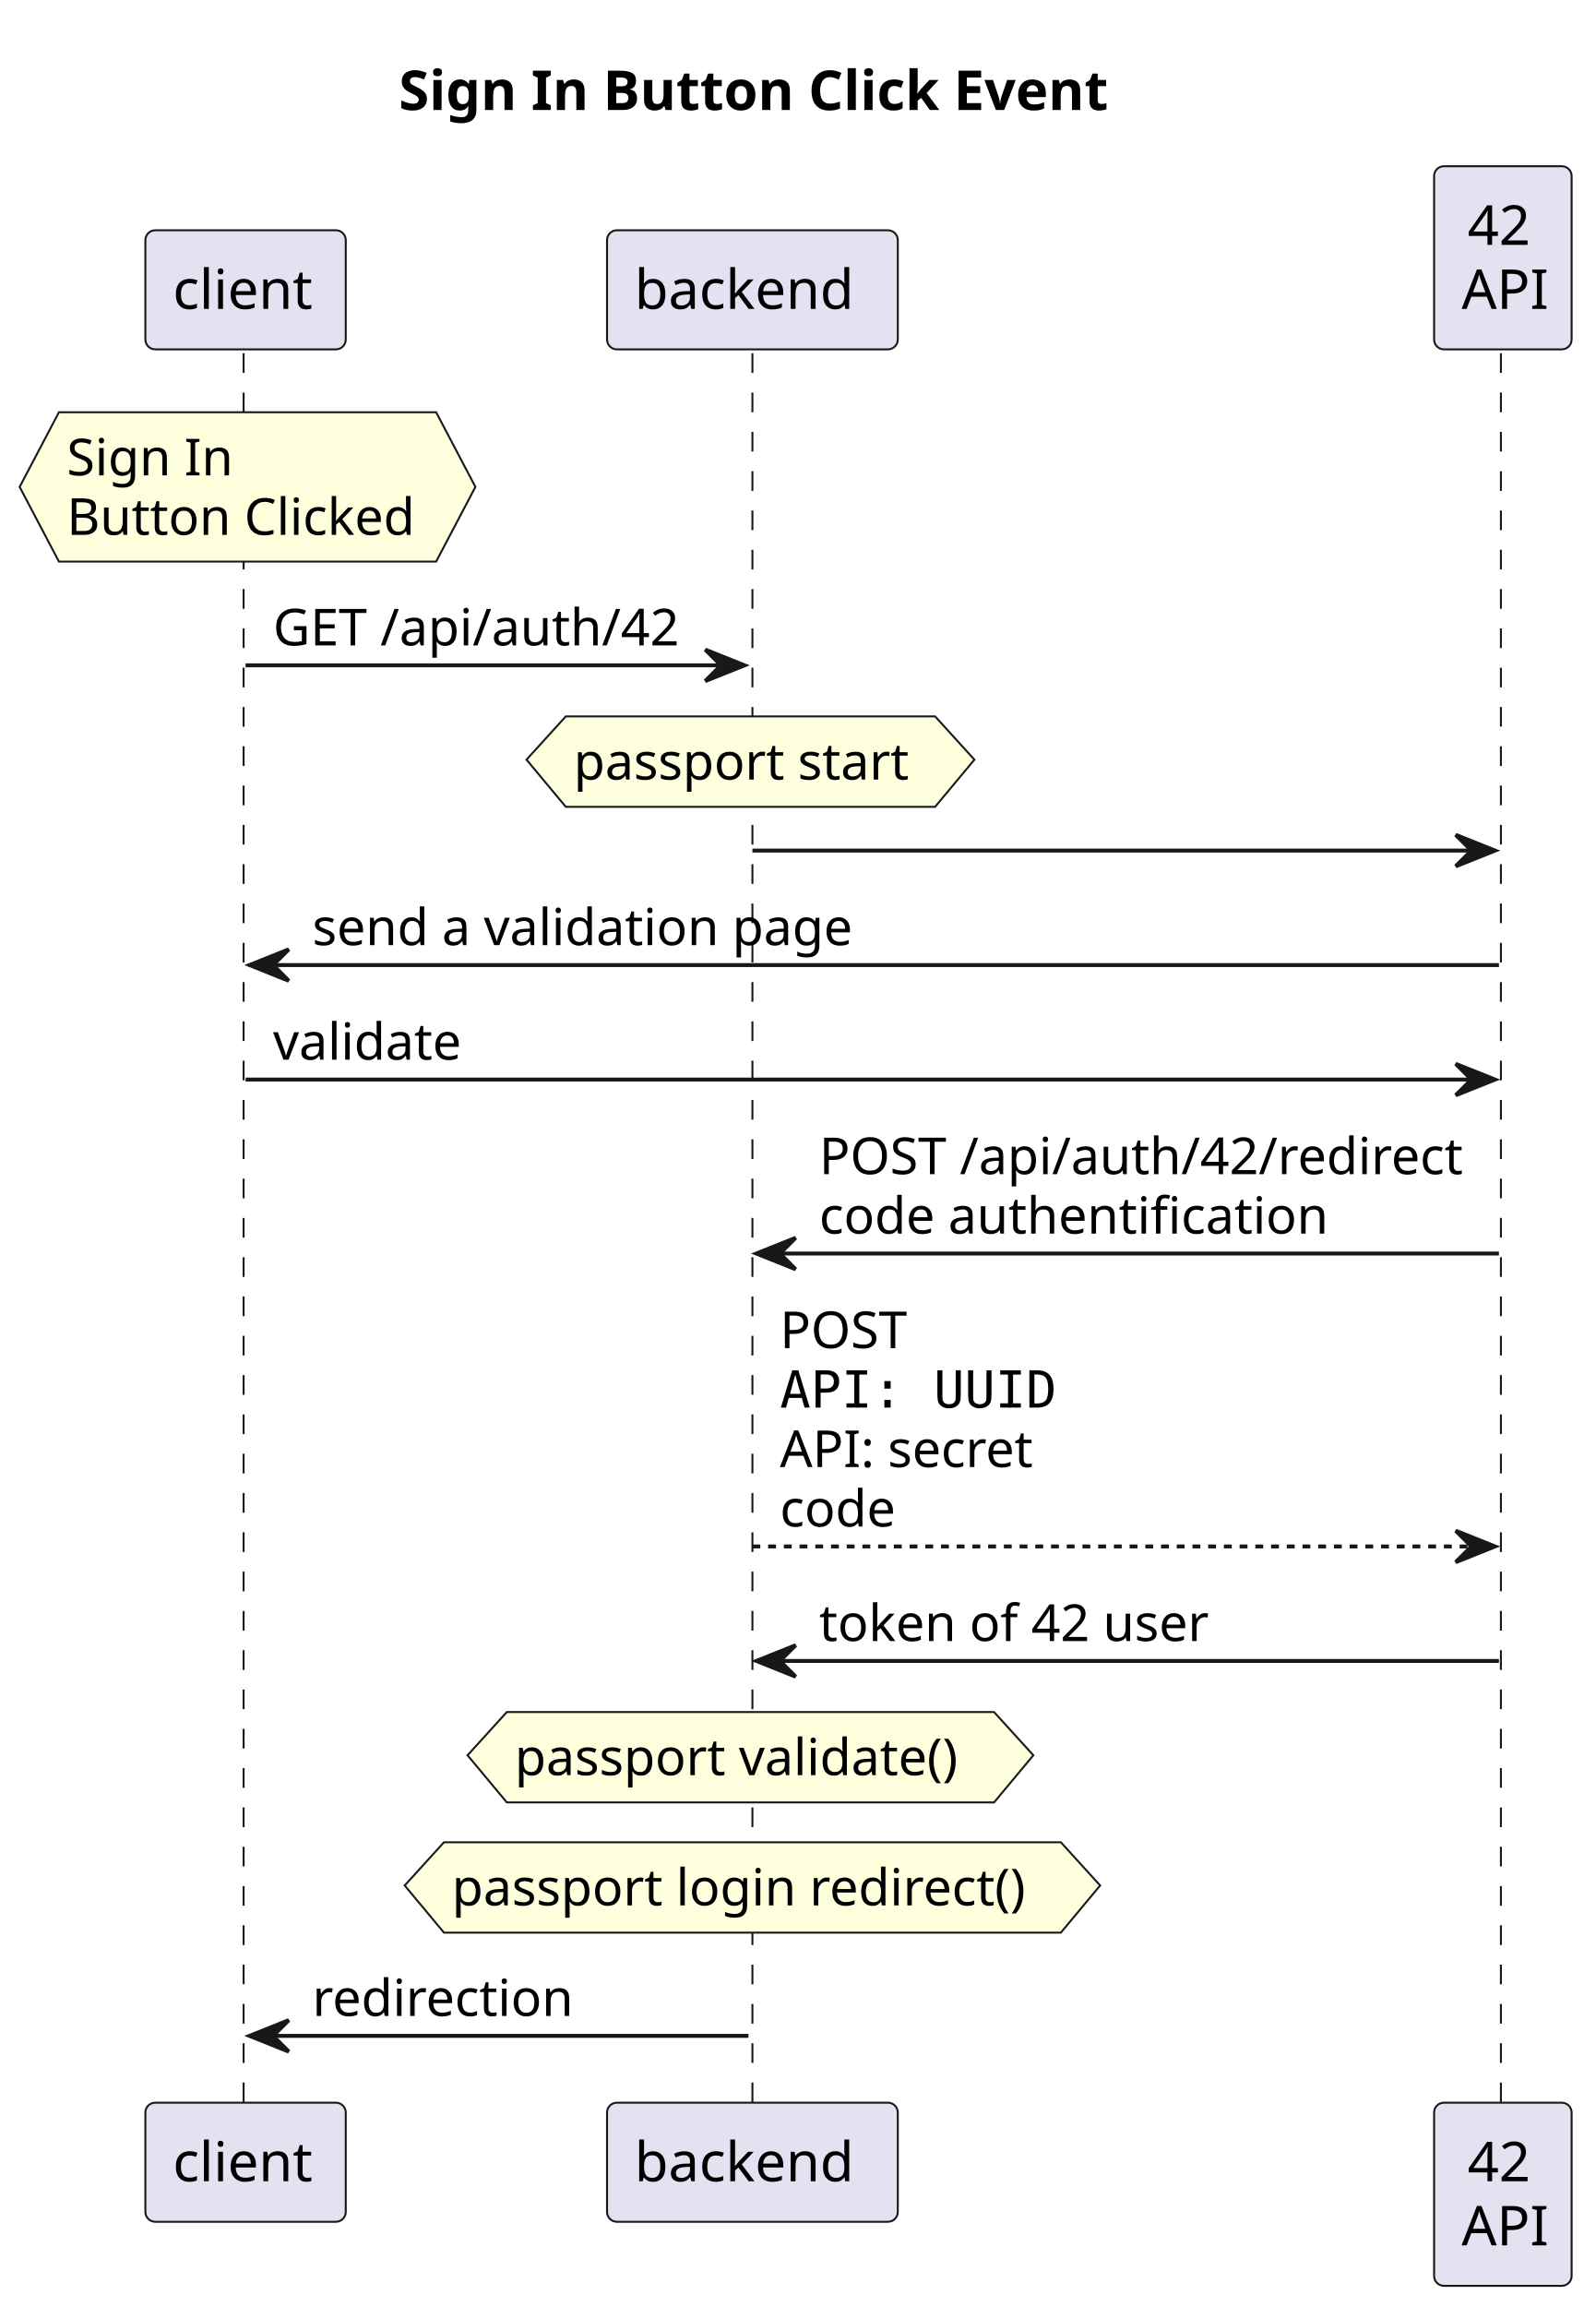
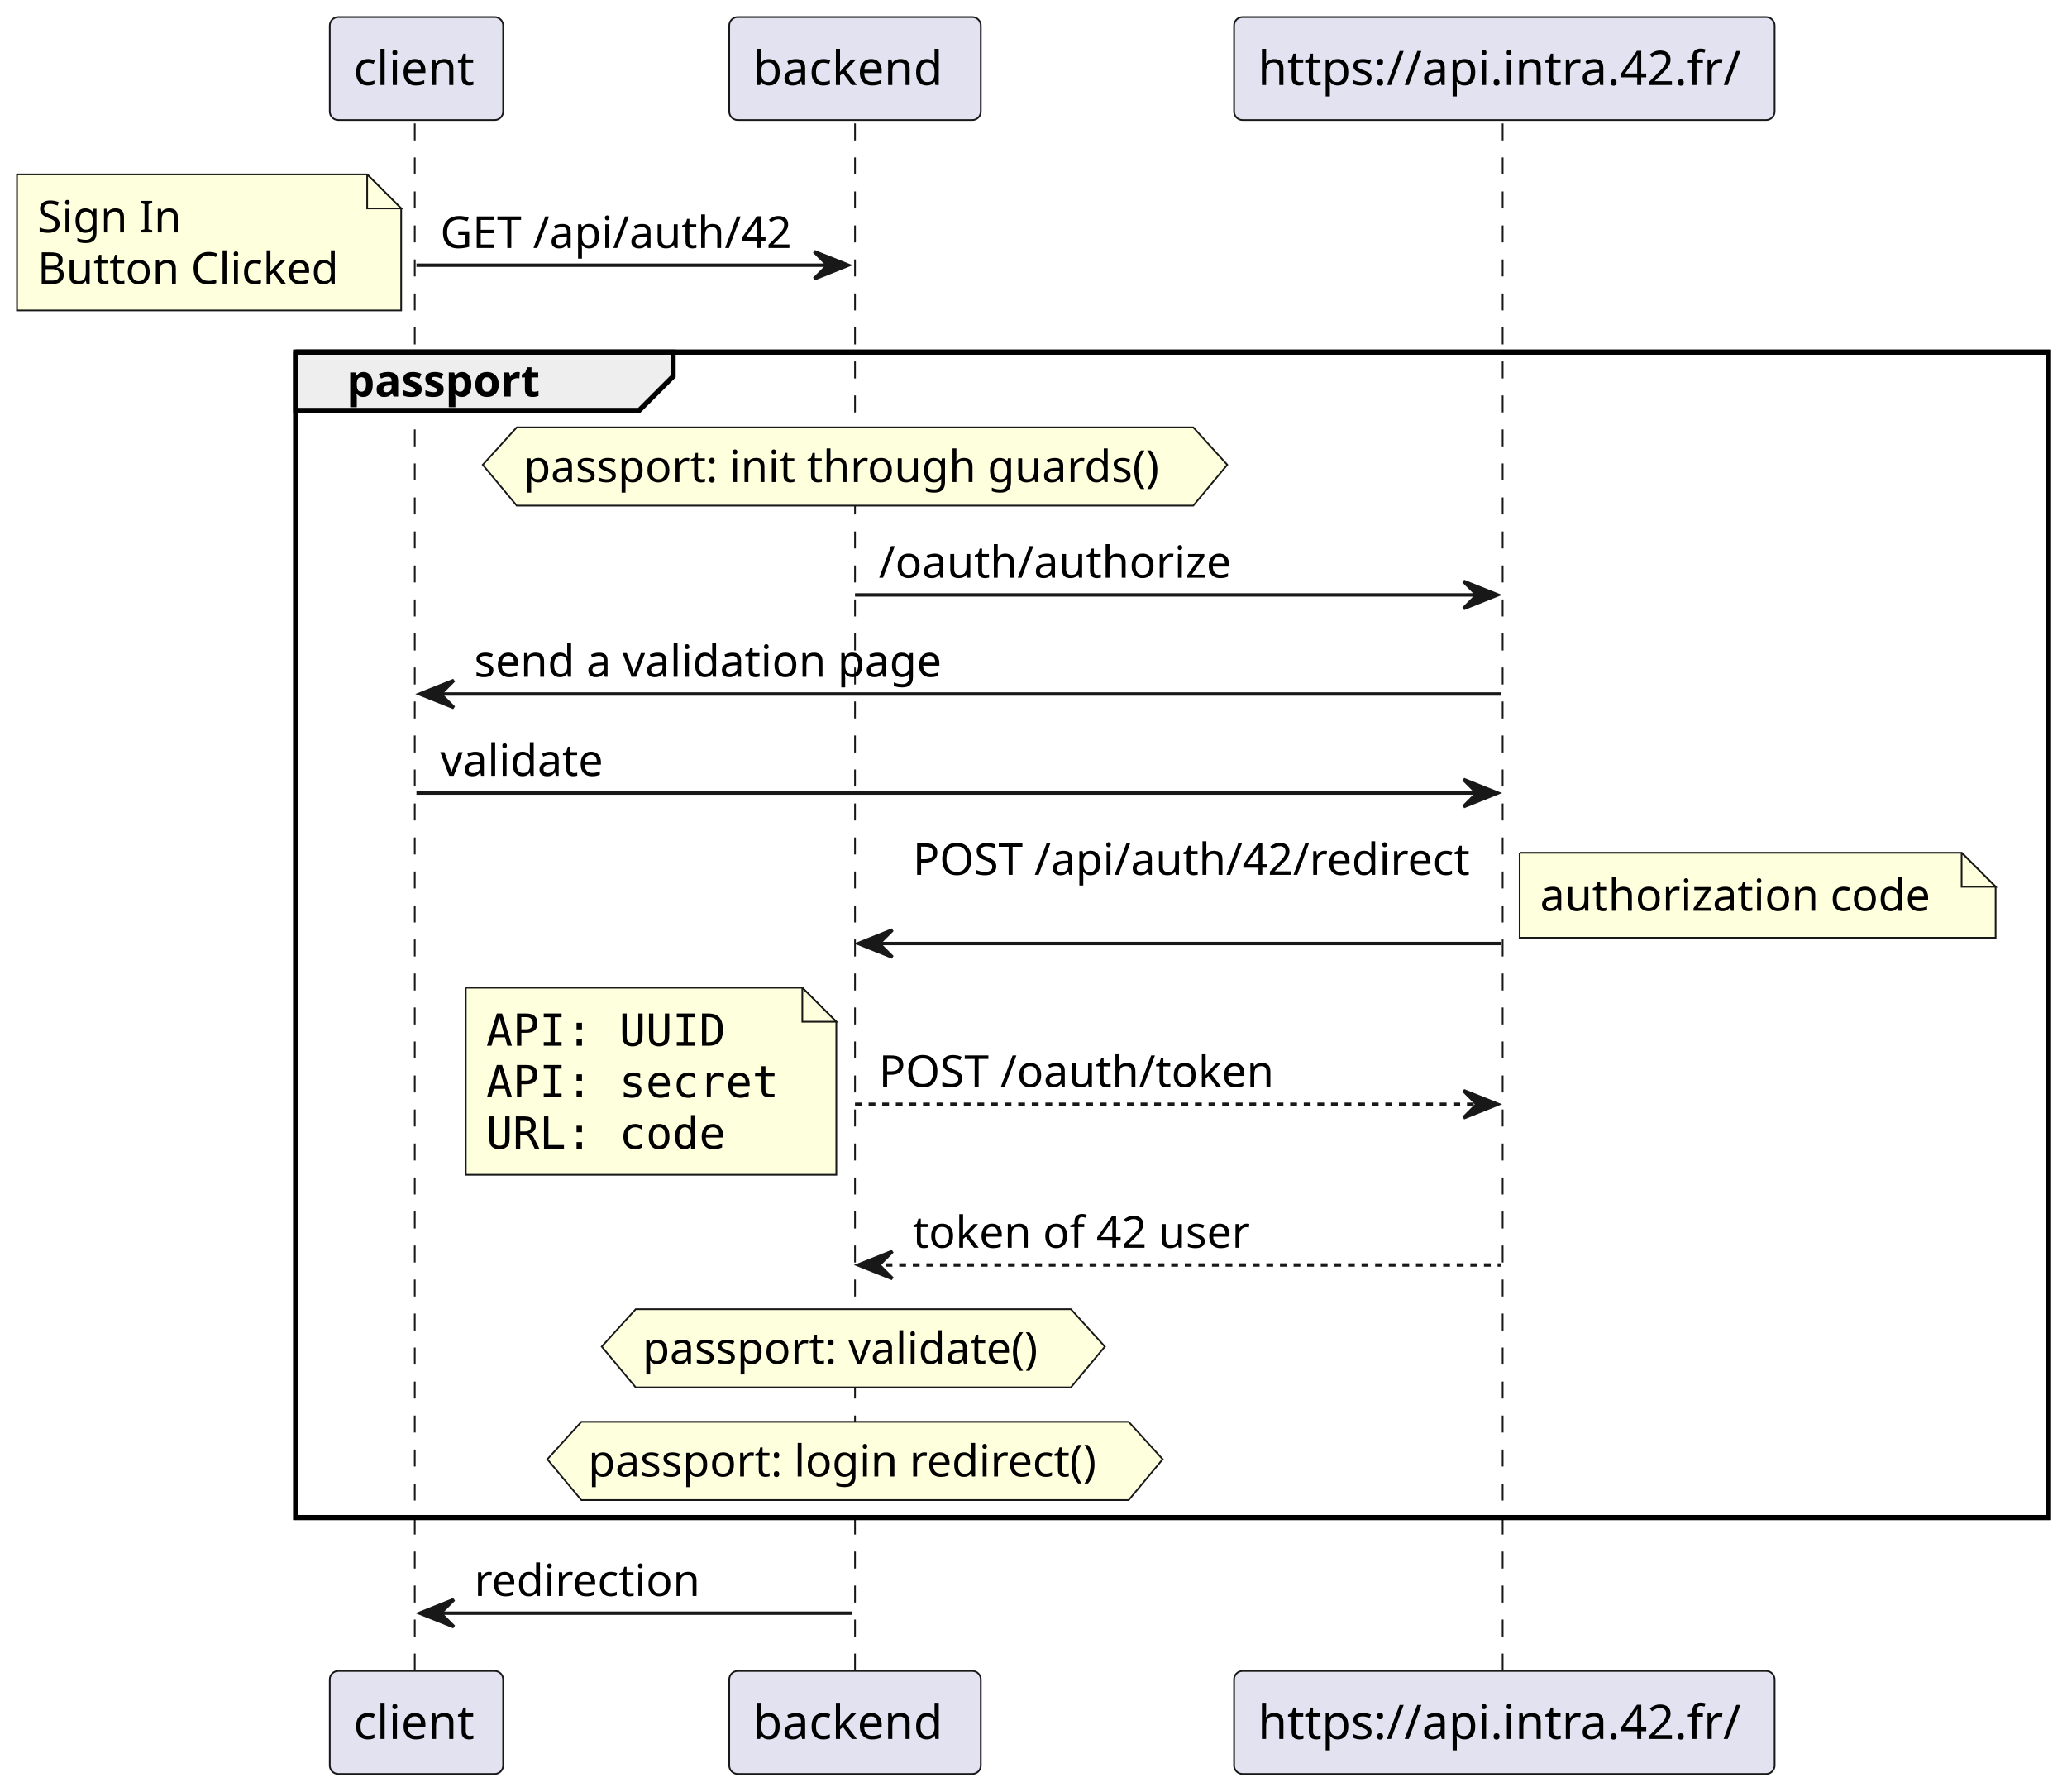
- <svg xmlns="http://www.w3.org/2000/svg" contentStyleType="text/css" height="587px" preserveAspectRatio="none" style="width:406px;height:587px;background:#FFFFFF;" version="1.1" viewBox="0 0 406 587" width="406px" zoomAndPan="magnify">
+ <svg xmlns="http://www.w3.org/2000/svg" contentStyleType="text/css" height="527px" preserveAspectRatio="none" style="width:608px;height:527px;background:#FFFFFF;" version="1.1" viewBox="0 0 608 527" width="608px" zoomAndPan="magnify">
  <defs />
  <g>
-     <text fill="#000000" font-family="sans-serif" font-size="14" font-weight="bold" lengthAdjust="spacing" textLength="201" x="101.5" y="27.995">Sign In Button Click Event</text>
-     <line style="stroke:#181818;stroke-width:0.5;stroke-dasharray:5.0,5.0;" x1="62" x2="62" y1="89.891" y2="536.016" />
-     <line style="stroke:#181818;stroke-width:0.5;stroke-dasharray:5.0,5.0;" x1="191.5" x2="191.5" y1="89.891" y2="536.016" />
-     <line style="stroke:#181818;stroke-width:0.5;stroke-dasharray:5.0,5.0;" x1="382" x2="382" y1="89.891" y2="536.016" />
-     <rect fill="#E2E2F0" height="30.297" rx="2.5" ry="2.5" style="stroke:#181818;stroke-width:0.5;" width="51" x="37" y="58.594" />
-     <text fill="#000000" font-family="sans-serif" font-size="14" lengthAdjust="spacing" textLength="37" x="44" y="78.589">client</text>
-     <rect fill="#E2E2F0" height="30.297" rx="2.5" ry="2.5" style="stroke:#181818;stroke-width:0.5;" width="51" x="37" y="535.016" />
-     <text fill="#000000" font-family="sans-serif" font-size="14" lengthAdjust="spacing" textLength="37" x="44" y="555.011">client</text>
-     <rect fill="#E2E2F0" height="30.297" rx="2.5" ry="2.5" style="stroke:#181818;stroke-width:0.5;" width="74" x="154.5" y="58.594" />
-     <text fill="#000000" font-family="sans-serif" font-size="14" lengthAdjust="spacing" textLength="60" x="161.5" y="78.589">backend</text>
-     <rect fill="#E2E2F0" height="30.297" rx="2.5" ry="2.5" style="stroke:#181818;stroke-width:0.5;" width="74" x="154.5" y="535.016" />
-     <text fill="#000000" font-family="sans-serif" font-size="14" lengthAdjust="spacing" textLength="60" x="161.5" y="555.011">backend</text>
-     <rect fill="#E2E2F0" height="46.594" rx="2.5" ry="2.5" style="stroke:#181818;stroke-width:0.5;" width="35" x="365" y="42.297" />
-     <text fill="#000000" font-family="sans-serif" font-size="14" lengthAdjust="spacing" textLength="18" x="373.5" y="62.292">42</text>
-     <text fill="#000000" font-family="sans-serif" font-size="14" lengthAdjust="spacing" textLength="21" x="372" y="78.589">API</text>
-     <rect fill="#E2E2F0" height="46.594" rx="2.5" ry="2.5" style="stroke:#181818;stroke-width:0.5;" width="35" x="365" y="535.016" />
-     <text fill="#000000" font-family="sans-serif" font-size="14" lengthAdjust="spacing" textLength="18" x="373.5" y="555.011">42</text>
-     <text fill="#000000" font-family="sans-serif" font-size="14" lengthAdjust="spacing" textLength="21" x="372" y="571.308">API</text>
-     <polygon fill="#FEFFDD" points="15,104.891,111,104.891,121,123.891,111,142.891,15,142.891,5,123.891,15,104.891" style="stroke:#181818;stroke-width:0.5;" />
-     <text fill="#000000" font-family="sans-serif" font-size="13" lengthAdjust="spacing" textLength="43" x="17" y="120.957">Sign In</text>
-     <text fill="#000000" font-family="sans-serif" font-size="13" lengthAdjust="spacing" textLength="92" x="17" y="136.09">Button Clicked</text>
-     <polygon fill="#181818" points="179.5,165.289,189.5,169.289,179.5,173.289,183.5,169.289" style="stroke:#181818;stroke-width:1.0;" />
-     <line style="stroke:#181818;stroke-width:1.0;" x1="62.5" x2="185.5" y1="169.289" y2="169.289" />
-     <text fill="#000000" font-family="sans-serif" font-size="13" lengthAdjust="spacing" textLength="105" x="69.5" y="164.223">GET /api/auth/42</text>
-     <polygon fill="#FEFFDD" points="144,182.289,238,182.289,248,193.289,238,205.289,144,205.289,134,193.289,144,182.289" style="stroke:#181818;stroke-width:0.5;" />
-     <text fill="#000000" font-family="sans-serif" font-size="13" lengthAdjust="spacing" textLength="90" x="146" y="198.356">passport start</text>
-     <polygon fill="#181818" points="370.5,212.422,380.5,216.422,370.5,220.422,374.5,216.422" style="stroke:#181818;stroke-width:1.0;" />
-     <line style="stroke:#181818;stroke-width:1.0;" x1="191.5" x2="376.5" y1="216.422" y2="216.422" />
-     <polygon fill="#181818" points="73.5,241.555,63.5,245.555,73.5,249.555,69.5,245.555" style="stroke:#181818;stroke-width:1.0;" />
-     <line style="stroke:#181818;stroke-width:1.0;" x1="67.5" x2="381.5" y1="245.555" y2="245.555" />
-     <text fill="#000000" font-family="sans-serif" font-size="13" lengthAdjust="spacing" textLength="144" x="79.5" y="240.489">send a validation page</text>
-     <polygon fill="#181818" points="370.5,270.688,380.5,274.688,370.5,278.688,374.5,274.688" style="stroke:#181818;stroke-width:1.0;" />
-     <line style="stroke:#181818;stroke-width:1.0;" x1="62.5" x2="376.5" y1="274.688" y2="274.688" />
-     <text fill="#000000" font-family="sans-serif" font-size="13" lengthAdjust="spacing" textLength="50" x="69.5" y="269.622">validate</text>
-     <polygon fill="#181818" points="202.5,314.953,192.5,318.953,202.5,322.953,198.5,318.953" style="stroke:#181818;stroke-width:1.0;" />
-     <line style="stroke:#181818;stroke-width:1.0;" x1="196.5" x2="381.5" y1="318.953" y2="318.953" />
-     <text fill="#000000" font-family="sans-serif" font-size="13" lengthAdjust="spacing" textLength="167" x="208.5" y="298.754">POST /api/auth/42/redirect</text>
-     <text fill="#000000" font-family="sans-serif" font-size="13" lengthAdjust="spacing" textLength="134" x="208.5" y="313.887">code authentification</text>
-     <polygon fill="#181818" points="370.5,389.484,380.5,393.484,370.5,397.484,374.5,393.484" style="stroke:#181818;stroke-width:1.0;" />
-     <line style="stroke:#181818;stroke-width:1.0;stroke-dasharray:2.0,2.0;" x1="191.5" x2="376.5" y1="393.484" y2="393.484" />
-     <text fill="#000000" font-family="sans-serif" font-size="13" lengthAdjust="spacing" textLength="34" x="198.5" y="343.02">POST</text>
-     <text fill="#000000" font-family="monospace" font-size="13" lengthAdjust="spacing" textLength="72" x="198.5" y="358.153">API: UUID</text>
-     <text fill="#000000" font-family="sans-serif" font-size="13" lengthAdjust="spacing" textLength="68" x="198.5" y="373.286">API: secret</text>
-     <text fill="#000000" font-family="sans-serif" font-size="13" lengthAdjust="spacing" textLength="31" x="198.5" y="388.418">code</text>
-     <polygon fill="#181818" points="202.5,418.617,192.5,422.617,202.5,426.617,198.5,422.617" style="stroke:#181818;stroke-width:1.0;" />
-     <line style="stroke:#181818;stroke-width:1.0;" x1="196.5" x2="381.5" y1="422.617" y2="422.617" />
-     <text fill="#000000" font-family="sans-serif" font-size="13" lengthAdjust="spacing" textLength="104" x="208.5" y="417.551">token of 42 user</text>
-     <polygon fill="#FEFFDD" points="129,435.617,253,435.617,263,446.617,253,458.617,129,458.617,119,446.617,129,435.617" style="stroke:#181818;stroke-width:0.5;" />
-     <text fill="#000000" font-family="sans-serif" font-size="13" lengthAdjust="spacing" textLength="120" x="131" y="451.684">passport validate()</text>
-     <polygon fill="#FEFFDD" points="113,468.75,270,468.75,280,479.75,270,491.75,113,491.75,103,479.75,113,468.75" style="stroke:#181818;stroke-width:0.5;" />
-     <text fill="#000000" font-family="sans-serif" font-size="13" lengthAdjust="spacing" textLength="153" x="115" y="484.817">passport login redirect()</text>
-     <polygon fill="#181818" points="73.5,514.016,63.5,518.016,73.5,522.016,69.5,518.016" style="stroke:#181818;stroke-width:1.0;" />
-     <line style="stroke:#181818;stroke-width:1.0;" x1="67.5" x2="190.5" y1="518.016" y2="518.016" />
-     <text fill="#000000" font-family="sans-serif" font-size="13" lengthAdjust="spacing" textLength="68" x="79.5" y="512.95">redirection</text>
+     <rect fill="none" height="342.727" style="stroke:#000000;stroke-width:1.5;" width="515.5" x="87" y="103.562" />
+     <line style="stroke:#181818;stroke-width:0.5;stroke-dasharray:5.0,5.0;" x1="122" x2="122" y1="36.297" y2="492.422" />
+     <line style="stroke:#181818;stroke-width:0.5;stroke-dasharray:5.0,5.0;" x1="251.5" x2="251.5" y1="36.297" y2="492.422" />
+     <line style="stroke:#181818;stroke-width:0.5;stroke-dasharray:5.0,5.0;" x1="442" x2="442" y1="36.297" y2="492.422" />
+     <rect fill="#E2E2F0" height="30.297" rx="2.5" ry="2.5" style="stroke:#181818;stroke-width:0.5;" width="51" x="97" y="5" />
+     <text fill="#000000" font-family="sans-serif" font-size="14" lengthAdjust="spacing" textLength="37" x="104" y="24.995">client</text>
+     <rect fill="#E2E2F0" height="30.297" rx="2.5" ry="2.5" style="stroke:#181818;stroke-width:0.5;" width="51" x="97" y="491.422" />
+     <text fill="#000000" font-family="sans-serif" font-size="14" lengthAdjust="spacing" textLength="37" x="104" y="511.417">client</text>
+     <rect fill="#E2E2F0" height="30.297" rx="2.5" ry="2.5" style="stroke:#181818;stroke-width:0.5;" width="74" x="214.5" y="5" />
+     <text fill="#000000" font-family="sans-serif" font-size="14" lengthAdjust="spacing" textLength="60" x="221.5" y="24.995">backend</text>
+     <rect fill="#E2E2F0" height="30.297" rx="2.5" ry="2.5" style="stroke:#181818;stroke-width:0.5;" width="74" x="214.5" y="491.422" />
+     <text fill="#000000" font-family="sans-serif" font-size="14" lengthAdjust="spacing" textLength="60" x="221.5" y="511.417">backend</text>
+     <rect fill="#E2E2F0" height="30.297" rx="2.5" ry="2.5" style="stroke:#181818;stroke-width:0.5;" width="159" x="363" y="5" />
+     <text fill="#000000" font-family="sans-serif" font-size="14" lengthAdjust="spacing" textLength="145" x="370" y="24.995">https://api.intra.42.fr/</text>
+     <rect fill="#E2E2F0" height="30.297" rx="2.5" ry="2.5" style="stroke:#181818;stroke-width:0.5;" width="159" x="363" y="491.422" />
+     <text fill="#000000" font-family="sans-serif" font-size="14" lengthAdjust="spacing" textLength="145" x="370" y="511.417">https://api.intra.42.fr/</text>
+     <polygon fill="#181818" points="239.5,73.996,249.5,77.996,239.5,81.996,243.5,77.996" style="stroke:#181818;stroke-width:1.0;" />
+     <line style="stroke:#181818;stroke-width:1.0;" x1="122.5" x2="245.5" y1="77.996" y2="77.996" />
+     <text fill="#000000" font-family="sans-serif" font-size="13" lengthAdjust="spacing" textLength="105" x="129.5" y="72.93">GET /api/auth/42</text>
+     <path d="M5,51.297 L5,91.297 L118,91.297 L118,61.297 L108,51.297 L5,51.297 " fill="#FEFFDD" style="stroke:#181818;stroke-width:0.5;" />
+     <path d="M108,51.297 L108,61.297 L118,61.297 L108,51.297 " fill="#FEFFDD" style="stroke:#181818;stroke-width:0.5;" />
+     <text fill="#000000" font-family="sans-serif" font-size="13" lengthAdjust="spacing" textLength="43" x="11" y="68.364">Sign In</text>
+     <text fill="#000000" font-family="sans-serif" font-size="13" lengthAdjust="spacing" textLength="92" x="11" y="83.497">Button Clicked</text>
+     <path d="M87,103.562 L198,103.562 L198,110.695 L188,120.695 L87,120.695 L87,103.562 " fill="#EEEEEE" style="stroke:#000000;stroke-width:1.5;" />
+     <rect fill="none" height="342.727" style="stroke:#000000;stroke-width:1.5;" width="515.5" x="87" y="103.562" />
+     <text fill="#000000" font-family="sans-serif" font-size="13" font-weight="bold" lengthAdjust="spacing" textLength="66" x="102" y="116.629">passport</text>
+     <polygon fill="#FEFFDD" points="152,125.695,351,125.695,361,136.695,351,148.695,152,148.695,142,136.695,152,125.695" style="stroke:#181818;stroke-width:0.5;" />
+     <text fill="#000000" font-family="sans-serif" font-size="13" lengthAdjust="spacing" textLength="195" x="154" y="141.762">passport: init through guards()</text>
+     <polygon fill="#181818" points="430.5,170.961,440.5,174.961,430.5,178.961,434.5,174.961" style="stroke:#181818;stroke-width:1.0;" />
+     <line style="stroke:#181818;stroke-width:1.0;" x1="251.5" x2="436.5" y1="174.961" y2="174.961" />
+     <text fill="#000000" font-family="sans-serif" font-size="13" lengthAdjust="spacing" textLength="105" x="258.5" y="169.895">/oauth/authorize</text>
+     <polygon fill="#181818" points="133.5,200.094,123.5,204.094,133.5,208.094,129.5,204.094" style="stroke:#181818;stroke-width:1.0;" />
+     <line style="stroke:#181818;stroke-width:1.0;" x1="127.5" x2="441.5" y1="204.094" y2="204.094" />
+     <text fill="#000000" font-family="sans-serif" font-size="13" lengthAdjust="spacing" textLength="144" x="139.5" y="199.028">send a validation page</text>
+     <polygon fill="#181818" points="430.5,229.227,440.5,233.227,430.5,237.227,434.5,233.227" style="stroke:#181818;stroke-width:1.0;" />
+     <line style="stroke:#181818;stroke-width:1.0;" x1="122.5" x2="436.5" y1="233.227" y2="233.227" />
+     <text fill="#000000" font-family="sans-serif" font-size="13" lengthAdjust="spacing" textLength="50" x="129.5" y="228.161">validate</text>
+     <polygon fill="#181818" points="262.5,273.492,252.5,277.492,262.5,281.492,258.5,277.492" style="stroke:#181818;stroke-width:1.0;" />
+     <line style="stroke:#181818;stroke-width:1.0;" x1="256.5" x2="441.5" y1="277.492" y2="277.492" />
+     <text fill="#000000" font-family="sans-serif" font-size="13" lengthAdjust="spacing" textLength="167" x="268.5" y="257.293">POST /api/auth/42/redirect</text>
+     <text fill="#000000" font-family="sans-serif" font-size="13" lengthAdjust="spacing" textLength="4" x="268.5" y="272.426"> </text>
+     <path d="M447,250.793 L447,275.793 L587,275.793 L587,260.793 L577,250.793 L447,250.793 " fill="#FEFFDD" style="stroke:#181818;stroke-width:0.5;" />
+     <path d="M577,250.793 L577,260.793 L587,260.793 L577,250.793 " fill="#FEFFDD" style="stroke:#181818;stroke-width:0.5;" />
+     <text fill="#000000" font-family="sans-serif" font-size="13" lengthAdjust="spacing" textLength="119" x="453" y="267.86">authorization code</text>
+     <polygon fill="#181818" points="430.5,320.758,440.5,324.758,430.5,328.758,434.5,324.758" style="stroke:#181818;stroke-width:1.0;" />
+     <line style="stroke:#181818;stroke-width:1.0;stroke-dasharray:2.0,2.0;" x1="251.5" x2="436.5" y1="324.758" y2="324.758" />
+     <text fill="#000000" font-family="sans-serif" font-size="13" lengthAdjust="spacing" textLength="119" x="258.5" y="319.692">POST /oauth/token</text>
+     <path d="M137,290.492 L137,345.492 L246,345.492 L246,300.492 L236,290.492 L137,290.492 " fill="#FEFFDD" style="stroke:#181818;stroke-width:0.5;" />
+     <path d="M236,290.492 L236,300.492 L246,300.492 L236,290.492 " fill="#FEFFDD" style="stroke:#181818;stroke-width:0.5;" />
+     <text fill="#000000" font-family="monospace" font-size="13" lengthAdjust="spacing" textLength="72" x="143" y="307.559">API: UUID</text>
+     <text fill="#000000" font-family="monospace" font-size="13" lengthAdjust="spacing" textLength="88" x="143" y="322.692">API: secret</text>
+     <text fill="#000000" font-family="monospace" font-size="13" lengthAdjust="spacing" textLength="72" x="143" y="337.825">URL: code</text>
+     <polygon fill="#181818" points="262.5,368.023,252.5,372.023,262.5,376.023,258.5,372.023" style="stroke:#181818;stroke-width:1.0;" />
+     <line style="stroke:#181818;stroke-width:1.0;stroke-dasharray:2.0,2.0;" x1="256.5" x2="441.5" y1="372.023" y2="372.023" />
+     <text fill="#000000" font-family="sans-serif" font-size="13" lengthAdjust="spacing" textLength="104" x="268.5" y="366.957">token of 42 user</text>
+     <polygon fill="#FEFFDD" points="187,385.023,315,385.023,325,396.023,315,408.023,187,408.023,177,396.023,187,385.023" style="stroke:#181818;stroke-width:0.5;" />
+     <text fill="#000000" font-family="sans-serif" font-size="13" lengthAdjust="spacing" textLength="124" x="189" y="401.09">passport: validate()</text>
+     <polygon fill="#FEFFDD" points="171,418.156,332,418.156,342,429.156,332,441.156,171,441.156,161,429.156,171,418.156" style="stroke:#181818;stroke-width:0.5;" />
+     <text fill="#000000" font-family="sans-serif" font-size="13" lengthAdjust="spacing" textLength="157" x="173" y="434.223">passport: login redirect()</text>
+     <polygon fill="#181818" points="133.5,470.422,123.5,474.422,133.5,478.422,129.5,474.422" style="stroke:#181818;stroke-width:1.0;" />
+     <line style="stroke:#181818;stroke-width:1.0;" x1="127.5" x2="250.5" y1="474.422" y2="474.422" />
+     <text fill="#000000" font-family="sans-serif" font-size="13" lengthAdjust="spacing" textLength="68" x="139.5" y="469.356">redirection</text>
  </g>
</svg>
